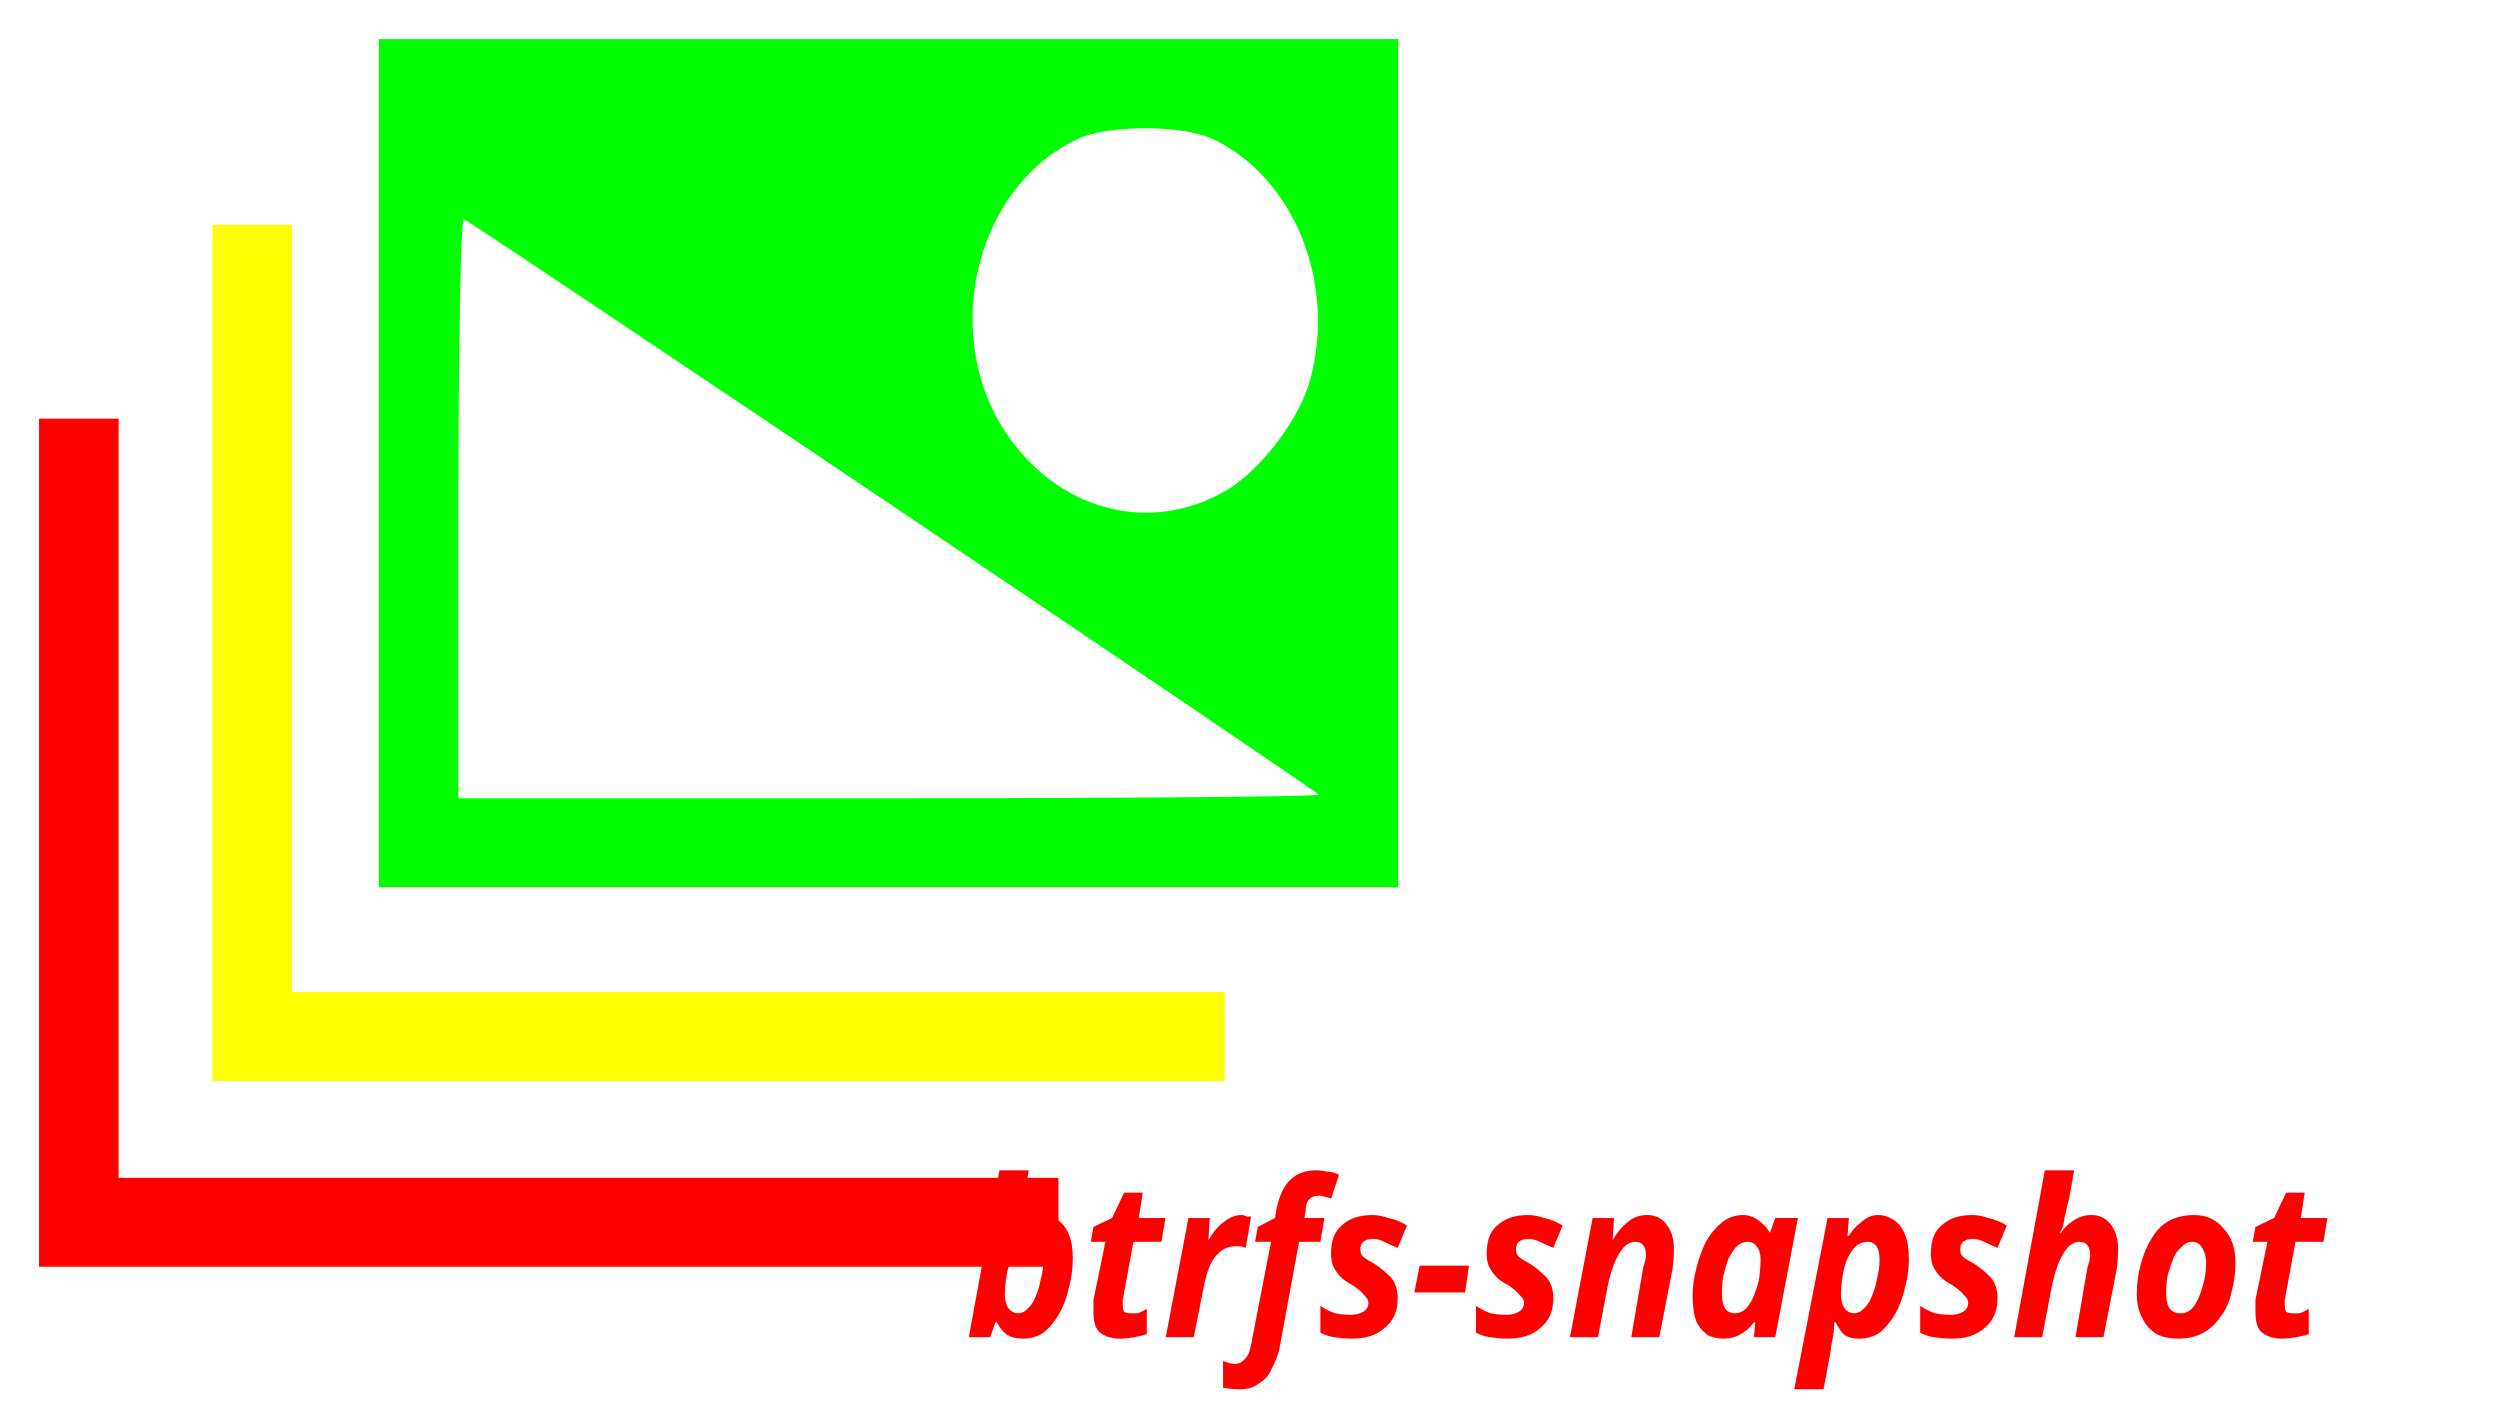
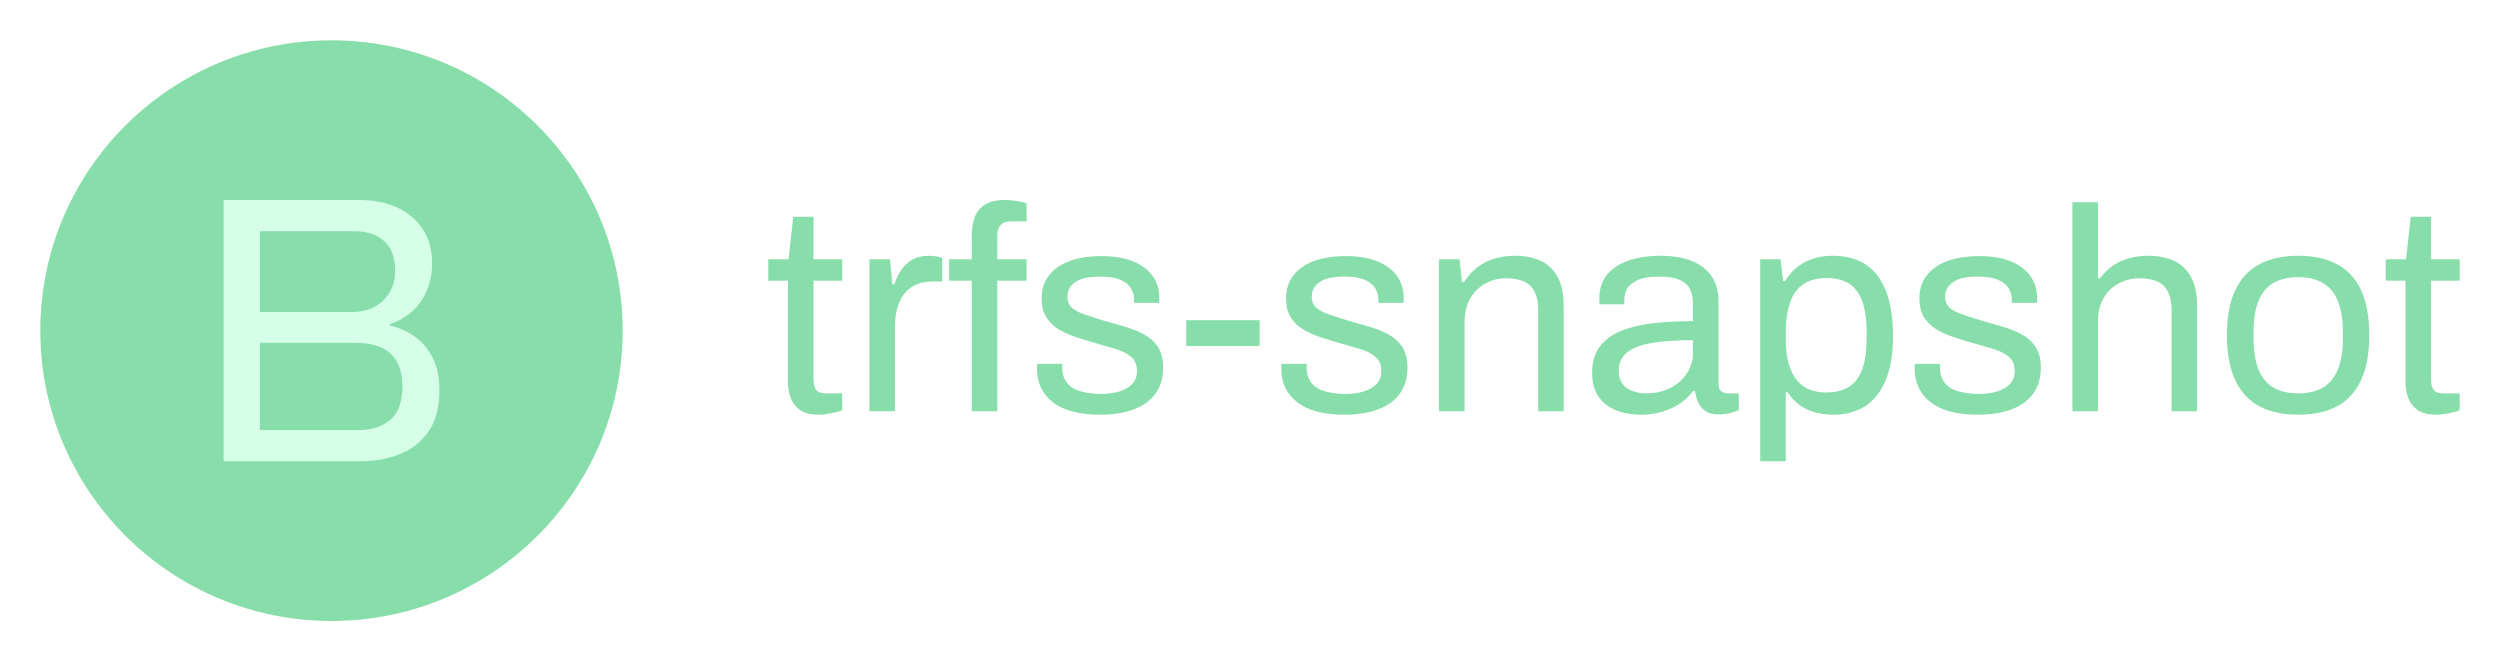
- <svg xmlns="http://www.w3.org/2000/svg" width="1920" height="1080" viewBox="0 0 48 27" version="1.1" id="svg8">
-   <defs id="defs12" />
-   <g id="g2572" transform="matrix(1.637914,0,0,1.829847,40.566,-7.778949)">
-     <g id="g2449" transform="translate(-26.34287,0.5932203)">
-       <path style="fill:#00ff00;stroke-width:50.847;stroke-linecap:square;stroke-miterlimit:0;paint-order:markers stroke fill" d="M 240.678,340.678 V 162.712 h 238.983 238.983 v 177.966 177.966 H 479.661 240.678 Z m 440.678,139.162 c 0,-1.094 -381.593,-231.056 -400.847,-241.565 -1.398,-0.763 -2.542,53.618 -2.542,120.846 v 122.234 h 201.695 c 110.932,0 201.695,-0.682 201.695,-1.515 z M 637.416,352.477 c 16.371,-8.352 34.997,-30.194 40.006,-46.913 12.25,-40.886 -7.832,-85.017 -45.957,-100.994 -14.036,-5.882 -48.894,-5.882 -62.93,0 -50.112,20.999 -65.677,86.49 -30.363,127.747 25.105,29.329 65.274,37.489 99.243,20.159 z" id="path412" transform="scale(0.025)" />
-       <path style="fill:#ffff00;stroke-width:50.847;stroke-linecap:square;stroke-miterlimit:0;paint-order:markers stroke fill" d="M 162.712,420.339 V 240.678 H 181.356 200 V 401.695 562.712 H 418.644 637.288 V 581.356 600 H 400 162.712 Z" id="path621" transform="scale(0.025)" />
-       <path style="fill:#ff0000;stroke-width:50.847;stroke-linecap:square;stroke-miterlimit:0;paint-order:markers stroke fill" d="M 81.356,500 V 322.034 H 100 118.644 v 159.322 159.322 h 220.339 220.339 v 18.644 18.644 H 320.339 81.356 Z" id="path692" transform="scale(0.025)" />
-     </g>
-     <text xml:space="preserve" style="font-style:italic;font-variant:normal;font-weight:bold;font-stretch:normal;font-size:2.298px;font-family:sans-serif;-inkscape-font-specification:'sans-serif Bold Italic';text-align:center;writing-mode:tb-rl;text-anchor:middle;fill:#ff0000;fill-opacity:1;stroke-width:0.404;stroke-linecap:square;stroke-miterlimit:0;paint-order:markers stroke fill" x="-17.39" y="-3.928" id="text1156" transform="rotate(-90)">
-       <tspan style="font-size:2.298px;fill:#ff0000;fill-opacity:1;stroke-width:0.404" x="-17.39" y="-3.928" id="tspan1158">btrfs-snapshot</tspan>
-     </text>
+ <svg xmlns="http://www.w3.org/2000/svg" version="1.1" width="775" height="205" viewBox="0 0 775 205" id="svg12">
+   <defs id="defs16" />
+   <g id="g10" transform="matrix(1,0,0,0.9970803,-112.5,-196.6241)">
+     <circle r="166.667" cx="397.472" cy="419.695" fill="#87deaa" transform="matrix(0.5415813,0,0,0.5415813,0,72.70131)" id="circle4" />
+     <path d="m 413.113,494.695 h -77.414 v -150 h 77.414 q 12.907,0 22.292,4.464 9.415,4.495 14.547,12.573 5.133,8.109 5.133,19.255 v 0 q 0,8.534 -3.037,15.732 -3.067,7.228 -8.534,12.027 -5.467,4.829 -12.482,7.228 v 0 0.881 q 7.896,1.731 14.213,6.347 6.347,4.586 10.174,12.118 3.827,7.562 3.827,18.496 v 0 q 0,14.639 -6.104,23.598 -6.135,8.959 -16.4,13.12 -10.296,4.161 -23.628,4.161 z m -56.641,-68 v 50.081 h 56.428 q 11.146,0 18.131,-5.801 7.016,-5.801 7.016,-19.346 v 0 q 0,-8.322 -3.067,-13.91 -3.067,-5.558 -8.959,-8.291 -5.922,-2.733 -14.882,-2.733 v 0 z m 0,-64.082 v 46.376 h 52.693 q 7.441,0 12.907,-2.976 5.467,-2.946 8.656,-8.291 3.159,-5.376 3.159,-12.148 v 0 q 0,-11.814 -6.347,-17.372 -6.347,-5.588 -16.825,-5.588 v 0 z" fill="#d5ffe6" transform="matrix(0.5415813,0,0,0.5415813,0,72.70131)" id="path6" />
+     <path d="m 676.509,467.962 v 0 q -6.798,0 -10.601,-2.558 -3.825,-2.581 -5.485,-6.798 -1.659,-4.24 -1.659,-9.057 v 0 -58.557 h -11.292 v -12.283 h 11.615 l 2.673,-24.405 h 11.615 v 24.405 h 16.408 v 12.283 h -16.408 v 56.414 q 0,4.148 1.475,6.222 1.498,2.074 5.646,2.074 v 0 h 9.287 v 9.61 q -1.659,0.83 -3.964,1.337 -2.328,0.484 -4.747,0.899 -2.397,0.415 -4.563,0.415 z m 43.486,-1.982 h -14.611 v -87.271 h 11.776 l 1.337,14.426 h 1.152 q 1.337,-4.148 3.664,-7.881 2.328,-3.733 6.291,-6.13 3.987,-2.42 9.794,-2.42 v 0 q 2.489,0 4.563,0.415 2.074,0.415 3.065,0.922 v 0 13.435 h -5.462 q -5.646,0 -9.702,1.913 -4.079,1.913 -6.729,5.393 -2.65,3.48 -3.895,8.296 -1.244,4.816 -1.244,10.278 v 0 z m 58.557,0 h -14.588 v -74.988 h -12.951 v -12.283 h 12.951 v -13.942 q 0,-5.139 1.498,-9.702 1.475,-4.563 5.623,-7.467 4.148,-2.904 11.615,-2.904 v 0 q 2.328,0 4.563,0.254 2.258,0.23 4.332,0.645 2.074,0.415 3.733,0.922 v 0 10.462 h -8.803 q -4.148,0 -6.061,2.074 -1.913,2.074 -1.913,5.876 v 0 13.781 h 16.777 v 12.283 h -16.777 z m 58.903,1.982 v 0 q -8.941,0 -15.763,-1.821 -6.798,-1.821 -11.269,-5.3 -4.494,-3.48 -6.798,-8.296 -2.328,-4.816 -2.328,-10.946 v 0 q 0,-0.83 0,-1.59 0,-0.737 0.161,-1.244 v 0 h 14.426 q -0.161,0.668 -0.161,1.175 0,0.484 0,0.991 v 0 q 0.161,5.807 3.065,9.126 2.904,3.318 8.066,4.632 5.139,1.337 11.43,1.337 v 0 q 5.485,0 10.14,-1.406 4.632,-1.406 7.374,-4.309 2.742,-2.904 2.742,-7.397 v 0 q 0,-5.462 -3.572,-8.365 -3.572,-2.904 -9.379,-4.563 -5.807,-1.659 -12.099,-3.503 v 0 q -5.323,-1.475 -10.624,-3.318 -5.323,-1.821 -9.541,-4.471 -4.24,-2.65 -6.798,-6.89 -2.581,-4.217 -2.581,-10.693 v 0 q 0,-5.807 2.397,-10.301 2.42,-4.471 6.89,-7.628 4.494,-3.157 10.877,-4.724 6.383,-1.567 14.173,-1.567 v 0 q 8.296,0 14.518,1.821 6.222,1.821 10.37,5.139 4.148,3.318 6.153,7.559 1.982,4.217 1.982,9.034 v 0 q 0,0.991 0,1.913 0,0.899 -0.161,1.406 v 0 h -14.265 v -1.821 q 0,-3.318 -1.751,-6.383 -1.728,-3.088 -5.969,-4.978 -4.24,-1.913 -11.707,-1.913 v 0 q -4.793,0 -8.296,0.737 -3.48,0.76 -5.807,2.328 -2.304,1.567 -3.48,3.641 -1.152,2.074 -1.152,4.747 v 0 q 0,4.309 2.811,6.637 2.835,2.304 7.559,3.802 4.724,1.498 10.209,3.318 v 0 q 5.807,1.659 11.845,3.411 6.061,1.728 11.131,4.402 5.047,2.65 8.135,7.213 3.065,4.563 3.065,12.03 v 0 q 0,6.96 -2.65,12.099 -2.673,5.162 -7.559,8.481 -4.886,3.318 -11.453,4.886 -6.545,1.567 -14.357,1.567 z m 91.258,-39.476 h -41.965 v -14.772 h 41.965 z m 48.625,39.476 v 0 q -8.965,0 -15.763,-1.821 -6.798,-1.821 -11.292,-5.3 -4.471,-3.48 -6.798,-8.296 -2.328,-4.816 -2.328,-10.946 v 0 q 0,-0.83 0,-1.59 0,-0.737 0.184,-1.244 v 0 h 14.426 q -0.161,0.668 -0.161,1.175 0,0.484 0,0.991 v 0 q 0.161,5.807 3.065,9.126 2.904,3.318 8.043,4.632 5.139,1.337 11.453,1.337 v 0 q 5.485,0 10.117,-1.406 4.655,-1.406 7.397,-4.309 2.719,-2.904 2.719,-7.397 v 0 q 0,-5.462 -3.549,-8.365 -3.572,-2.904 -9.379,-4.563 -5.807,-1.659 -12.122,-3.503 v 0 q -5.3,-1.475 -10.624,-3.318 -5.3,-1.821 -9.541,-4.471 -4.217,-2.65 -6.798,-6.89 -2.558,-4.217 -2.558,-10.693 v 0 q 0,-5.807 2.397,-10.301 2.397,-4.471 6.89,-7.628 4.471,-3.157 10.854,-4.724 6.407,-1.567 14.196,-1.567 v 0 q 8.296,0 14.518,1.821 6.222,1.821 10.37,5.139 4.148,3.318 6.13,7.559 2.005,4.217 2.005,9.034 v 0 q 0,0.991 0,1.913 0,0.899 -0.161,1.406 v 0 h -14.288 v -1.821 q 0,-3.318 -1.728,-6.383 -1.751,-3.088 -5.969,-4.978 -4.24,-1.913 -11.707,-1.913 v 0 q -4.816,0 -8.296,0.737 -3.48,0.76 -5.807,2.328 -2.328,1.567 -3.48,3.641 -1.175,2.074 -1.175,4.747 v 0 q 0,4.309 2.835,6.637 2.812,2.304 7.536,3.802 4.747,1.498 10.209,3.318 v 0 q 5.807,1.659 11.868,3.411 6.061,1.728 11.108,4.402 5.07,2.65 8.135,7.213 3.065,4.563 3.065,12.03 v 0 q 0,6.96 -2.65,12.099 -2.65,5.162 -7.536,8.481 -4.909,3.318 -11.453,4.886 -6.568,1.567 -14.357,1.567 z m 68.697,-1.982 h -14.611 v -87.271 h 11.776 l 1.337,13.113 h 1.152 q 3.503,-5.323 7.881,-8.642 4.402,-3.318 9.794,-4.886 5.393,-1.59 11.546,-1.59 v 0 q 8.296,0 14.518,2.835 6.222,2.811 9.771,9.126 3.572,6.291 3.572,17.076 v 0 60.24 h -14.588 v -58.235 q 0,-5.485 -1.429,-8.965 -1.406,-3.48 -3.802,-5.485 -2.42,-1.982 -5.807,-2.812 -3.411,-0.83 -7.559,-0.83 v 0 q -6.13,0 -11.615,2.996 -5.462,2.973 -8.711,8.619 -3.226,5.646 -3.226,13.435 v 0 z m 100.707,1.982 v 0 q -4.816,0 -9.61,-1.152 -4.816,-1.152 -8.964,-3.825 -4.148,-2.65 -6.637,-7.374 -2.489,-4.724 -2.489,-11.868 v 0 q 0,-8.965 4.309,-14.772 4.309,-5.807 12.03,-9.034 7.72,-3.226 18.344,-4.471 10.601,-1.244 23.045,-1.244 v 0 -9.955 q 0,-4.816 -1.659,-8.296 -1.659,-3.503 -5.877,-5.393 -4.24,-1.913 -12.03,-1.913 v 0 q -7.466,0 -11.868,1.913 -4.402,1.89 -6.13,4.886 -1.751,2.996 -1.751,6.637 v 0 2.489 h -14.104 q -0.161,-0.83 -0.161,-1.659 0,-0.83 0,-1.982 v 0 q 0,-7.974 4.402,-13.366 4.378,-5.393 12.352,-8.135 7.974,-2.742 18.252,-2.742 v 0 q 10.946,0 18.344,3.157 7.374,3.157 11.108,8.965 3.733,5.807 3.733,13.942 v 0 47.288 q 0,3.157 1.498,4.402 1.498,1.244 3.641,1.244 v 0 h 6.476 v 9.61 q -2.328,0.991 -5.139,1.751 -2.834,0.737 -6.476,0.737 v 0 q -4.309,0 -7.144,-1.728 -2.812,-1.751 -4.309,-4.816 -1.498,-3.065 -1.982,-6.89 v 0 h -1.175 q -2.973,4.148 -7.536,7.213 -4.563,3.065 -10.209,4.724 -5.646,1.659 -12.283,1.659 z m 3.664,-12.26 v 0 q 5.3,0 10.024,-1.659 4.724,-1.659 8.388,-4.747 3.641,-3.065 5.807,-7.374 2.143,-4.309 2.143,-9.448 v 0 -7.305 q -13.435,0 -22.884,1.498 -9.472,1.475 -14.518,5.3 -5.07,3.825 -5.07,10.785 v 0 q 0,4.471 2.005,7.305 1.982,2.812 5.623,4.217 3.664,1.429 8.481,1.429 z m 79.459,38.992 h -14.588 V 378.709 h 11.615 l 1.498,12.444 h 1.152 q 4.471,-7.305 11.453,-10.877 6.96,-3.572 15.763,-3.572 v 0 q 10.946,0 18.574,4.816 7.628,4.816 11.776,15.025 4.148,10.209 4.148,26.456 v 0 q 0,15.279 -4.217,25.303 -4.24,10.048 -11.868,14.864 -7.628,4.793 -17.745,4.793 v 0 q -5.646,0 -10.624,-1.314 -4.978,-1.337 -8.964,-4.24 -3.987,-2.904 -6.96,-7.374 v 0 h -1.014 z m 22.907,-39.499 v 0 q 8.135,0 13.274,-3.226 5.139,-3.249 7.628,-10.14 2.489,-6.867 2.489,-17.652 v 0 -3.503 q 0,-11.43 -2.65,-18.321 -2.65,-6.89 -7.72,-9.886 -5.047,-2.973 -12.513,-2.973 v 0 q -8.135,0 -13.366,3.572 -5.231,3.549 -7.628,10.693 -2.42,7.144 -2.42,17.422 v 0 2.489 q 0,9.126 1.751,15.187 1.751,6.061 4.978,9.702 3.226,3.641 7.374,5.139 4.148,1.498 8.803,1.498 z m 87.11,12.767 v 0 q -8.965,0 -15.763,-1.821 -6.798,-1.821 -11.292,-5.3 -4.471,-3.48 -6.798,-8.296 -2.328,-4.816 -2.328,-10.946 v 0 q 0,-0.83 0,-1.59 0,-0.737 0.184,-1.244 v 0 h 14.426 q -0.161,0.668 -0.161,1.175 0,0.484 0,0.991 v 0 q 0.161,5.807 3.065,9.126 2.904,3.318 8.043,4.632 5.139,1.337 11.453,1.337 v 0 q 5.485,0 10.117,-1.406 4.655,-1.406 7.397,-4.309 2.719,-2.904 2.719,-7.397 v 0 q 0,-5.462 -3.549,-8.365 -3.572,-2.904 -9.379,-4.563 -5.807,-1.659 -12.122,-3.503 v 0 q -5.3,-1.475 -10.624,-3.318 -5.3,-1.821 -9.541,-4.471 -4.217,-2.65 -6.798,-6.89 -2.558,-4.217 -2.558,-10.693 v 0 q 0,-5.807 2.397,-10.301 2.397,-4.471 6.89,-7.628 4.471,-3.157 10.854,-4.724 6.407,-1.567 14.196,-1.567 v 0 q 8.296,0 14.518,1.821 6.222,1.821 10.37,5.139 4.148,3.318 6.13,7.559 2.005,4.217 2.005,9.034 v 0 q 0,0.991 0,1.913 0,0.899 -0.161,1.406 v 0 h -14.288 v -1.821 q 0,-3.318 -1.728,-6.383 -1.751,-3.088 -5.969,-4.978 -4.24,-1.913 -11.707,-1.913 v 0 q -4.816,0 -8.296,0.737 -3.48,0.76 -5.807,2.328 -2.328,1.567 -3.48,3.641 -1.175,2.074 -1.175,4.747 v 0 q 0,4.309 2.835,6.637 2.811,2.304 7.536,3.802 4.747,1.498 10.209,3.318 v 0 q 5.807,1.659 11.868,3.411 6.061,1.728 11.108,4.402 5.07,2.65 8.135,7.213 3.065,4.563 3.065,12.03 v 0 q 0,6.96 -2.65,12.099 -2.65,5.162 -7.536,8.481 -4.909,3.318 -11.453,4.886 -6.568,1.567 -14.357,1.567 z m 68.697,-1.982 h -14.611 V 346.008 h 14.611 v 43.647 h 1.152 q 3.318,-4.471 7.467,-7.305 4.148,-2.811 9.218,-4.217 5.047,-1.429 11.039,-1.429 v 0 q 8.296,0 14.518,2.835 6.222,2.811 9.771,9.126 3.572,6.291 3.572,17.076 v 0 60.24 h -14.588 v -58.235 q 0,-5.485 -1.429,-8.965 -1.406,-3.48 -3.802,-5.485 -2.42,-1.982 -5.807,-2.812 -3.411,-0.83 -7.559,-0.83 v 0 q -6.13,0 -11.615,2.904 -5.462,2.904 -8.711,8.458 -3.226,5.554 -3.226,13.689 v 0 z m 114.649,1.982 v 0 q -13.274,0 -22.308,-4.886 -9.057,-4.886 -13.781,-15.025 -4.724,-10.117 -4.724,-25.718 v 0 q 0,-15.763 4.724,-25.787 4.724,-10.048 13.781,-14.933 9.034,-4.909 22.308,-4.909 v 0 q 13.274,0 22.308,4.909 9.057,4.886 13.689,14.933 4.655,10.025 4.655,25.787 v 0 q 0,15.601 -4.655,25.718 -4.632,10.14 -13.689,15.025 -9.034,4.886 -22.308,4.886 z m 0,-12.26 v 0 q 8.457,0 14.104,-3.318 5.646,-3.318 8.55,-10.37 2.904,-7.052 2.904,-17.837 v 0 -3.664 q 0,-10.946 -2.904,-17.906 -2.904,-6.983 -8.55,-10.301 -5.646,-3.318 -14.104,-3.318 v 0 q -8.457,0 -14.196,3.318 -5.715,3.318 -8.527,10.301 -2.834,6.96 -2.834,17.906 v 0 3.664 q 0,10.785 2.834,17.837 2.812,7.052 8.527,10.37 5.738,3.318 14.196,3.318 z m 79.137,12.26 v 0 q -6.798,0 -10.601,-2.558 -3.825,-2.581 -5.485,-6.798 -1.659,-4.24 -1.659,-9.057 v 0 -58.557 h -11.292 v -12.283 h 11.615 l 2.673,-24.405 h 11.615 v 24.405 h 16.408 v 12.283 h -16.408 v 56.414 q 0,4.148 1.475,6.222 1.498,2.074 5.646,2.074 v 0 h 9.287 v 9.61 q -1.659,0.83 -3.964,1.337 -2.328,0.484 -4.747,0.899 -2.397,0.415 -4.563,0.415 z" fill="#87deaa" transform="matrix(0.5415813,0,0,0.5415813,0,72.70131)" id="path8" />
  </g>
</svg>
